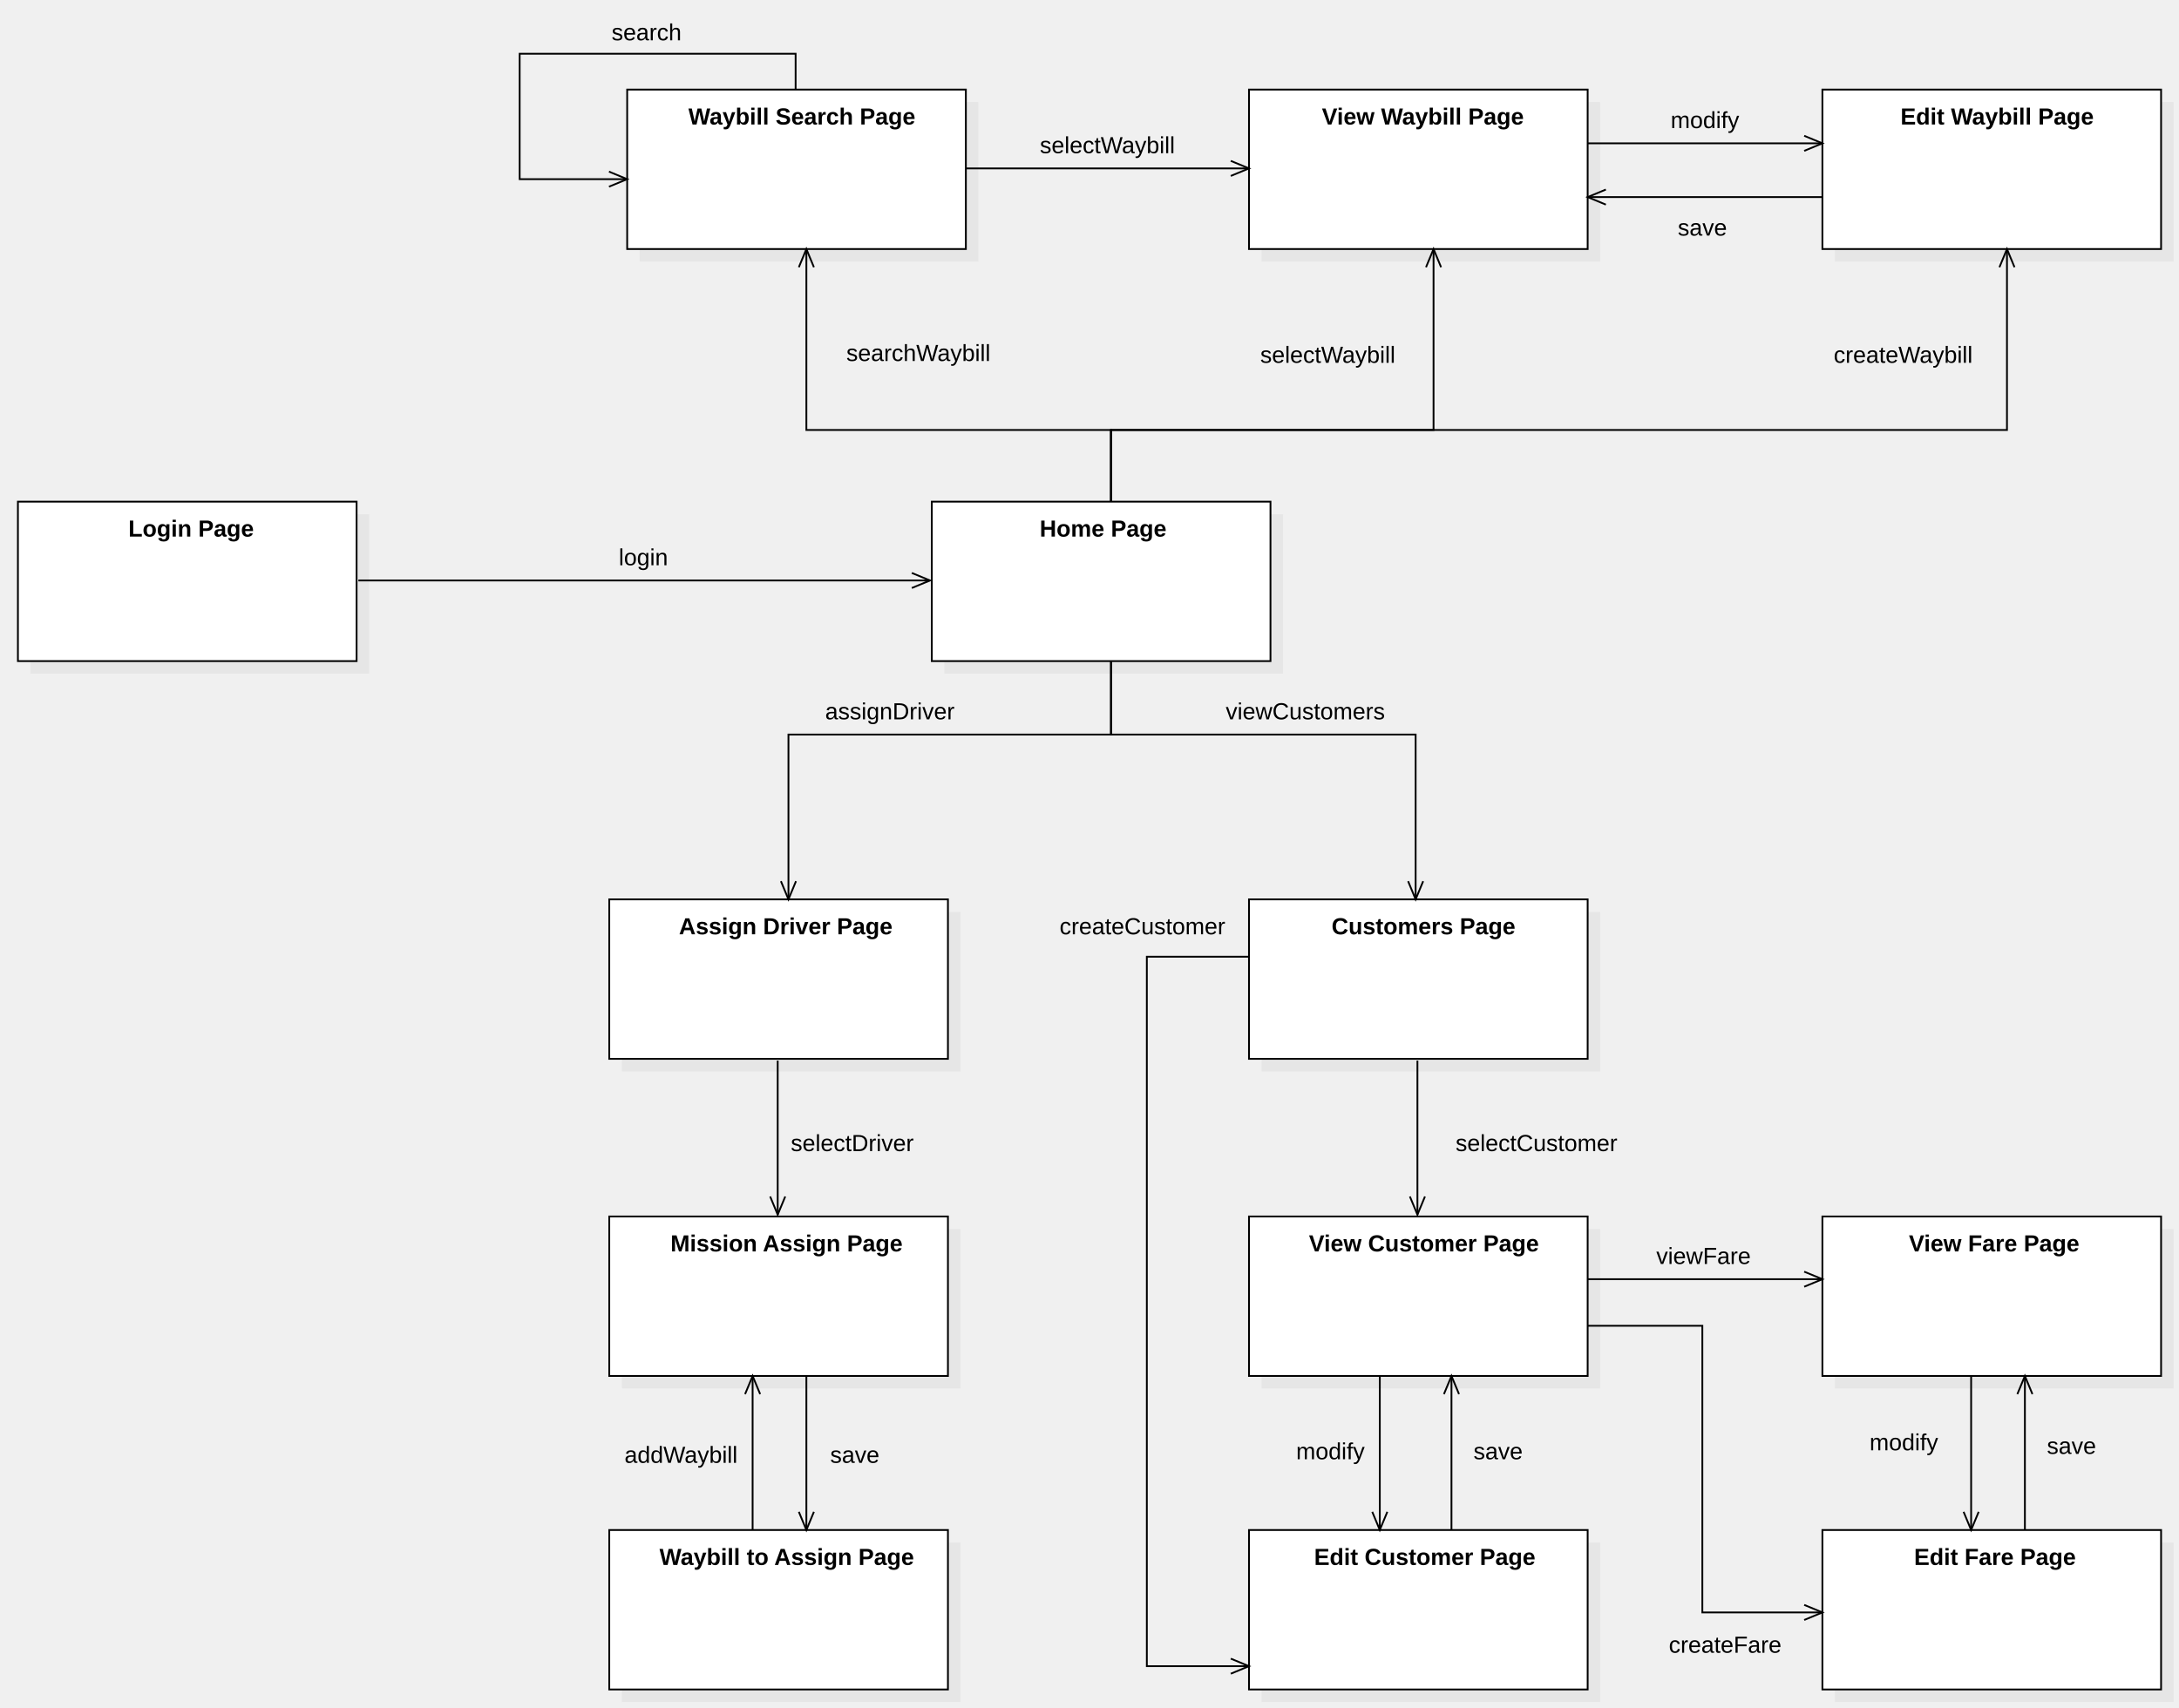
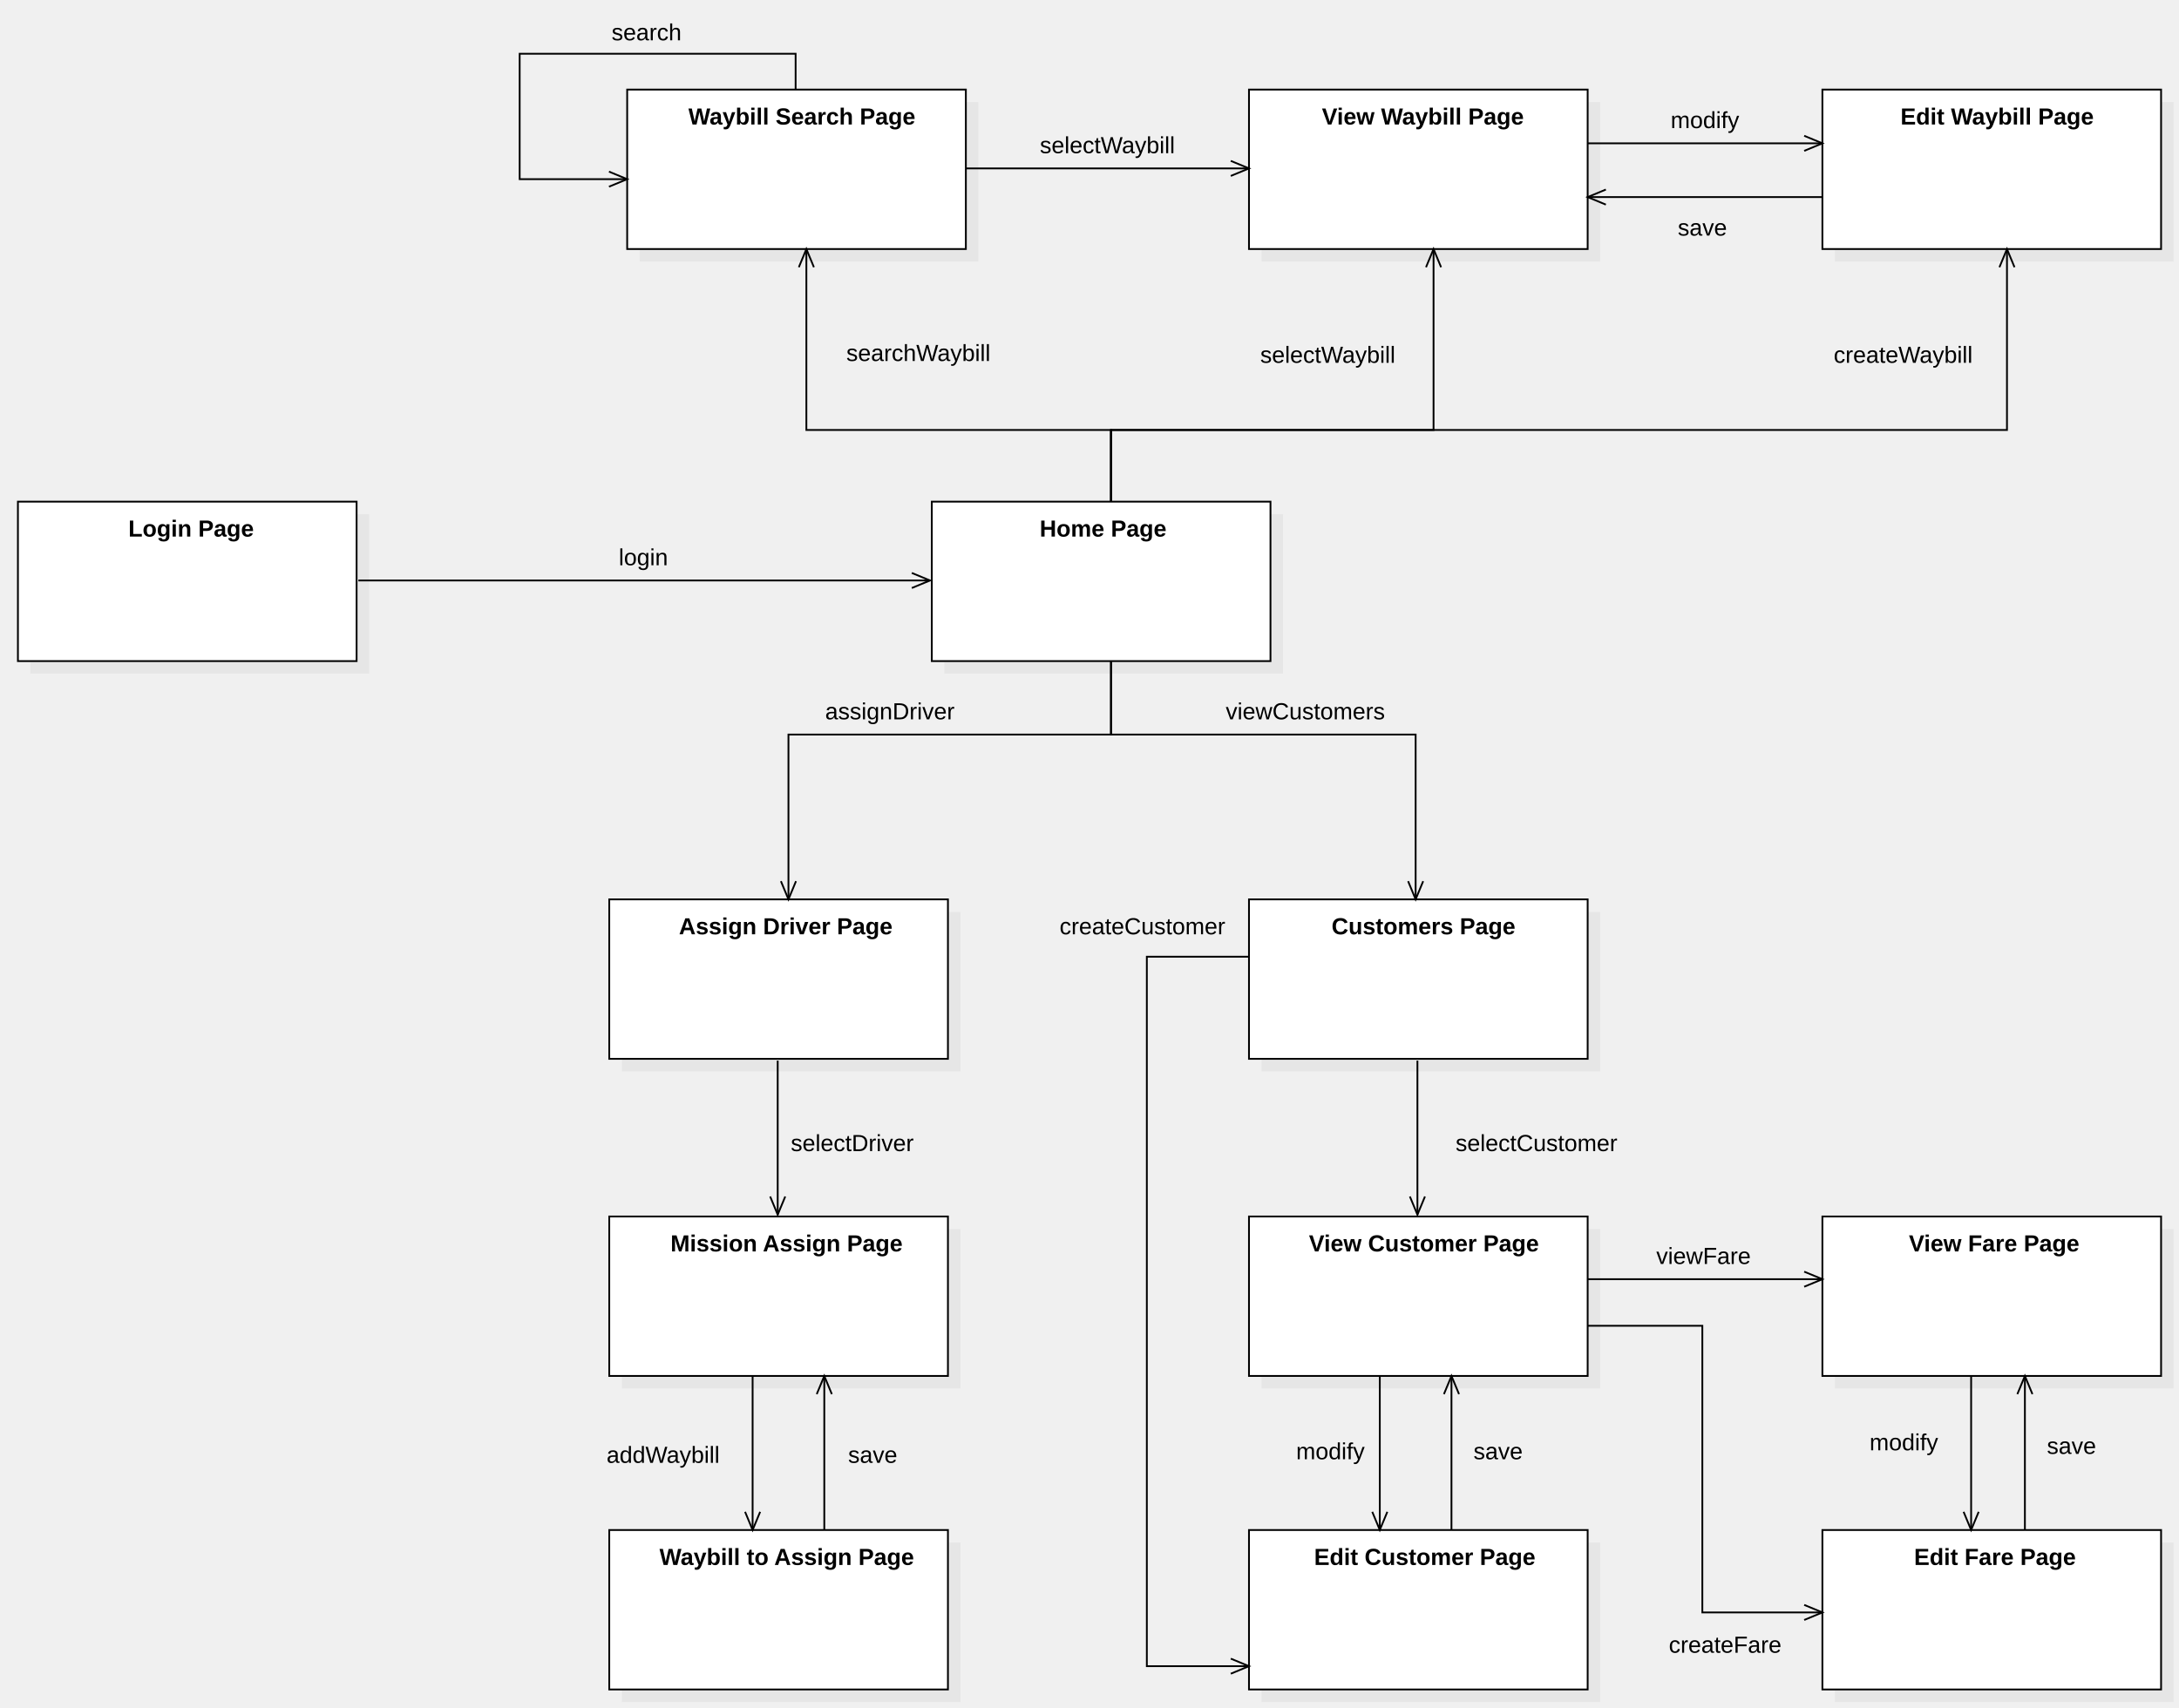
<svg xmlns="http://www.w3.org/2000/svg" version="1.1" width="1216" height="953">
  <defs />
  <g>
    <g transform="translate(-1970,-1390) scale(1,1)">
      <rect fill="#C0C0C0" stroke="none" x="1987" y="1677" width="189" height="89" opacity="0.2" />
    </g>
    <g transform="translate(-1970,-1390) scale(1,1)">
      <rect fill="#ffffff" stroke="none" x="1980" y="1670" width="189" height="89" />
    </g>
    <g transform="translate(-1970,-1390) scale(1,1)">
      <path fill="none" stroke="#000000" d="M 1980 1670 L 2169 1670 L 2169 1759 L 1980 1759 L 1980 1670 Z Z" stroke-miterlimit="10" />
    </g>
    <g transform="translate(-1970,-1390) scale(1,1)">
      <g>
        <path fill="none" stroke="none" />
        <text fill="#000000" stroke="none" font-family="Arial" font-size="13px" font-style="normal" font-weight="bold" text-decoration="none" x="2041.61" y="1689.5">Login Page</text>
      </g>
    </g>
    <g transform="translate(-1970,-1390) scale(1,1)">
      <rect fill="#C0C0C0" stroke="none" x="2674" y="1899" width="189" height="89" opacity="0.2" />
    </g>
    <g transform="translate(-1970,-1390) scale(1,1)">
      <rect fill="#ffffff" stroke="none" x="2667" y="1892" width="189" height="89" />
    </g>
    <g transform="translate(-1970,-1390) scale(1,1)">
      <path fill="none" stroke="#000000" d="M 2667 1892 L 2856 1892 L 2856 1981 L 2667 1981 L 2667 1892 Z Z" stroke-miterlimit="10" />
    </g>
    <g transform="translate(-1970,-1390) scale(1,1)">
      <g>
        <path fill="none" stroke="none" />
        <text fill="#000000" stroke="none" font-family="Arial" font-size="13px" font-style="normal" font-weight="bold" text-decoration="none" x="2713.09" y="1911.5">Customers Page</text>
      </g>
    </g>
    <g transform="translate(-1970,-1390) scale(1,1)">
      <rect fill="#C0C0C0" stroke="none" x="2497" y="1677" width="189" height="89" opacity="0.2" />
    </g>
    <g transform="translate(-1970,-1390) scale(1,1)">
      <rect fill="#ffffff" stroke="none" x="2490" y="1670" width="189" height="89" />
    </g>
    <g transform="translate(-1970,-1390) scale(1,1)">
      <path fill="none" stroke="#000000" d="M 2490 1670 L 2679 1670 L 2679 1759 L 2490 1759 L 2490 1670 Z Z" stroke-miterlimit="10" />
    </g>
    <g transform="translate(-1970,-1390) scale(1,1)">
      <g>
        <path fill="none" stroke="none" />
        <text fill="#000000" stroke="none" font-family="Arial" font-size="13px" font-style="normal" font-weight="bold" text-decoration="none" x="2550.175" y="1689.5">Home Page</text>
      </g>
    </g>
    <g transform="translate(-1970,-1390) scale(1,1)">
      <rect fill="#C0C0C0" stroke="none" x="2994" y="2076" width="189" height="89" opacity="0.2" />
    </g>
    <g transform="translate(-1970,-1390) scale(1,1)">
      <rect fill="#ffffff" stroke="none" x="2987" y="2069" width="189" height="89" />
    </g>
    <g transform="translate(-1970,-1390) scale(1,1)">
      <path fill="none" stroke="#000000" d="M 2987 2069 L 3176 2069 L 3176 2158 L 2987 2158 L 2987 2069 Z Z" stroke-miterlimit="10" />
    </g>
    <g transform="translate(-1970,-1390) scale(1,1)">
      <g>
        <path fill="none" stroke="none" />
        <text fill="#000000" stroke="none" font-family="Arial" font-size="13px" font-style="normal" font-weight="bold" text-decoration="none" x="3035.254" y="2088.5">View Fare Page</text>
      </g>
    </g>
    <g transform="translate(-1970,-1390) scale(1,1)">
      <rect fill="#C0C0C0" stroke="none" x="2327" y="1447" width="189" height="89" opacity="0.2" />
    </g>
    <g transform="translate(-1970,-1390) scale(1,1)">
      <rect fill="#ffffff" stroke="none" x="2320" y="1440" width="189" height="89" />
    </g>
    <g transform="translate(-1970,-1390) scale(1,1)">
      <path fill="none" stroke="#000000" d="M 2320 1440 L 2509 1440 L 2509 1529 L 2320 1529 L 2320 1440 Z Z" stroke-miterlimit="10" />
    </g>
    <g transform="translate(-1970,-1390) scale(1,1)">
      <g>
        <path fill="none" stroke="none" />
        <text fill="#000000" stroke="none" font-family="Arial" font-size="13px" font-style="normal" font-weight="bold" text-decoration="none" x="2354.166" y="1459.5">Waybill Search Page</text>
      </g>
    </g>
    <g transform="translate(-1970,-1390) scale(1,1)">
      <rect fill="#C0C0C0" stroke="none" x="2317" y="2251" width="189" height="89" opacity="0.2" />
    </g>
    <g transform="translate(-1970,-1390) scale(1,1)">
      <rect fill="#ffffff" stroke="none" x="2310" y="2244" width="189" height="89" />
    </g>
    <g transform="translate(-1970,-1390) scale(1,1)">
      <path fill="none" stroke="#000000" d="M 2310 2244 L 2499 2244 L 2499 2333 L 2310 2333 L 2310 2244 Z Z" stroke-miterlimit="10" />
    </g>
    <g transform="translate(-1970,-1390) scale(1,1)">
      <g>
        <path fill="none" stroke="none" />
        <text fill="#000000" stroke="none" font-family="Arial" font-size="13px" font-style="normal" font-weight="bold" text-decoration="none" x="2338.024" y="2263.5">Waybill to Assign Page</text>
      </g>
    </g>
    <g transform="translate(-1970,-1390) scale(1,1)">
      <rect fill="#C0C0C0" stroke="none" x="2317" y="2076" width="189" height="89" opacity="0.2" />
    </g>
    <g transform="translate(-1970,-1390) scale(1,1)">
      <rect fill="#ffffff" stroke="none" x="2310" y="2069" width="189" height="89" />
    </g>
    <g transform="translate(-1970,-1390) scale(1,1)">
      <path fill="none" stroke="#000000" d="M 2310 2069 L 2499 2069 L 2499 2158 L 2310 2158 L 2310 2069 Z Z" stroke-miterlimit="10" />
    </g>
    <g transform="translate(-1970,-1390) scale(1,1)">
      <g>
        <path fill="none" stroke="none" />
        <text fill="#000000" stroke="none" font-family="Arial" font-size="13px" font-style="normal" font-weight="bold" text-decoration="none" x="2344.166" y="2088.5">Mission Assign Page</text>
      </g>
    </g>
    <g transform="translate(-1970,-1390) scale(1,1)">
      <rect fill="#C0C0C0" stroke="none" x="2317" y="1899" width="189" height="89" opacity="0.2" />
    </g>
    <g transform="translate(-1970,-1390) scale(1,1)">
      <rect fill="#ffffff" stroke="none" x="2310" y="1892" width="189" height="89" />
    </g>
    <g transform="translate(-1970,-1390) scale(1,1)">
      <path fill="none" stroke="#000000" d="M 2310 1892 L 2499 1892 L 2499 1981 L 2310 1981 L 2310 1892 Z Z" stroke-miterlimit="10" />
    </g>
    <g transform="translate(-1970,-1390) scale(1,1)">
      <g>
        <path fill="none" stroke="none" />
        <text fill="#000000" stroke="none" font-family="Arial" font-size="13px" font-style="normal" font-weight="bold" text-decoration="none" x="2348.866" y="1911.5">Assign Driver Page</text>
      </g>
    </g>
    <g transform="translate(-1970,-1390) scale(1,1)">
      <rect fill="#C0C0C0" stroke="none" x="2674" y="2251" width="189" height="89" opacity="0.2" />
    </g>
    <g transform="translate(-1970,-1390) scale(1,1)">
      <rect fill="#ffffff" stroke="none" x="2667" y="2244" width="189" height="89" />
    </g>
    <g transform="translate(-1970,-1390) scale(1,1)">
      <path fill="none" stroke="#000000" d="M 2667 2244 L 2856 2244 L 2856 2333 L 2667 2333 L 2667 2244 Z Z" stroke-miterlimit="10" />
    </g>
    <g transform="translate(-1970,-1390) scale(1,1)">
      <g>
        <path fill="none" stroke="none" />
        <text fill="#000000" stroke="none" font-family="Arial" font-size="13px" font-style="normal" font-weight="bold" text-decoration="none" x="2703.333" y="2263.5">Edit Customer Page</text>
      </g>
    </g>
    <g transform="translate(-1970,-1390) scale(1,1)">
      <rect fill="#C0C0C0" stroke="none" x="2674" y="2076" width="189" height="89" opacity="0.2" />
    </g>
    <g transform="translate(-1970,-1390) scale(1,1)">
      <rect fill="#ffffff" stroke="none" x="2667" y="2069" width="189" height="89" />
    </g>
    <g transform="translate(-1970,-1390) scale(1,1)">
      <path fill="none" stroke="#000000" d="M 2667 2069 L 2856 2069 L 2856 2158 L 2667 2158 L 2667 2069 Z Z" stroke-miterlimit="10" />
    </g>
    <g transform="translate(-1970,-1390) scale(1,1)">
      <g>
        <path fill="none" stroke="none" />
        <text fill="#000000" stroke="none" font-family="Arial" font-size="13px" font-style="normal" font-weight="bold" text-decoration="none" x="2700.445" y="2088.5">View Customer Page</text>
      </g>
    </g>
    <g transform="translate(-1970,-1390) scale(1,1)">
      <rect fill="#C0C0C0" stroke="none" x="2994" y="2251" width="189" height="89" opacity="0.2" />
    </g>
    <g transform="translate(-1970,-1390) scale(1,1)">
      <rect fill="#ffffff" stroke="none" x="2987" y="2244" width="189" height="89" />
    </g>
    <g transform="translate(-1970,-1390) scale(1,1)">
      <path fill="none" stroke="#000000" d="M 2987 2244 L 3176 2244 L 3176 2333 L 2987 2333 L 2987 2244 Z Z" stroke-miterlimit="10" />
    </g>
    <g transform="translate(-1970,-1390) scale(1,1)">
      <g>
        <path fill="none" stroke="none" />
        <text fill="#000000" stroke="none" font-family="Arial" font-size="13px" font-style="normal" font-weight="bold" text-decoration="none" x="3038.142" y="2263.5">Edit Fare Page</text>
      </g>
    </g>
    <g transform="translate(-1970,-1390) scale(1,1)">
      <rect fill="#C0C0C0" stroke="none" x="2994" y="1447" width="189" height="89" opacity="0.2" />
    </g>
    <g transform="translate(-1970,-1390) scale(1,1)">
      <rect fill="#ffffff" stroke="none" x="2987" y="1440" width="189" height="89" />
    </g>
    <g transform="translate(-1970,-1390) scale(1,1)">
      <path fill="none" stroke="#000000" d="M 2987 1440 L 3176 1440 L 3176 1529 L 2987 1529 L 2987 1440 Z Z" stroke-miterlimit="10" />
    </g>
    <g transform="translate(-1970,-1390) scale(1,1)">
      <g>
        <path fill="none" stroke="none" />
        <text fill="#000000" stroke="none" font-family="Arial" font-size="13px" font-style="normal" font-weight="bold" text-decoration="none" x="3030.56" y="1459.5">Edit Waybill Page</text>
      </g>
    </g>
    <g transform="translate(-1970,-1390) scale(1,1)">
      <rect fill="#C0C0C0" stroke="none" x="2674" y="1447" width="189" height="89" opacity="0.2" />
    </g>
    <g transform="translate(-1970,-1390) scale(1,1)">
      <rect fill="#ffffff" stroke="none" x="2667" y="1440" width="189" height="89" />
    </g>
    <g transform="translate(-1970,-1390) scale(1,1)">
      <path fill="none" stroke="#000000" d="M 2667 1440 L 2856 1440 L 2856 1529 L 2667 1529 L 2667 1440 Z Z" stroke-miterlimit="10" />
    </g>
    <g transform="translate(-1970,-1390) scale(1,1)">
      <g>
        <path fill="none" stroke="none" />
        <text fill="#000000" stroke="none" font-family="Arial" font-size="13px" font-style="normal" font-weight="bold" text-decoration="none" x="2707.672" y="1459.5">View Waybill Page</text>
      </g>
    </g>
    <g transform="translate(-1970,-1390) scale(1,1)">
      <path fill="none" stroke="#000000" d="M 2170 1714 L 2489 1714" stroke-miterlimit="10" />
    </g>
    <g transform="translate(-1970,-1390) scale(1,1)">
      <path fill="none" stroke="#000000" d="M 2478.837 1718.21 L 2489 1714 L 2478.837 1709.79" stroke-miterlimit="10" />
    </g>
    <g transform="translate(-1970,-1390) scale(1,1)">
      <g>
        <path fill="none" stroke="none" />
        <text fill="#000000" stroke="none" font-family="Arial" font-size="13px" font-style="normal" font-weight="normal" text-decoration="none" x="2315.296" y="1705.5">login</text>
      </g>
    </g>
    <g transform="translate(-1970,-1390) scale(1,1)">
      <path fill="none" stroke="#000000" d="M 2590 1759 L 2590 1800 L 2410 1800 L 2410 1892" stroke-miterlimit="10" />
    </g>
    <g transform="translate(-1970,-1390) scale(1,1)">
      <path fill="none" stroke="#000000" d="M 2405.79 1881.837 L 2410 1892 L 2414.21 1881.837" stroke-miterlimit="10" />
    </g>
    <g transform="translate(-1970,-1390) scale(1,1)">
      <g>
        <path fill="none" stroke="none" />
        <text fill="#000000" stroke="none" font-family="Arial" font-size="13px" font-style="normal" font-weight="normal" text-decoration="none" x="2430.48" y="1791.5">assignDriver</text>
      </g>
    </g>
    <g transform="translate(-1970,-1390) scale(1,1)">
      <path fill="none" stroke="#000000" d="M 2590 1759 L 2590 1800 L 2760 1800 L 2760 1892" stroke-miterlimit="10" />
    </g>
    <g transform="translate(-1970,-1390) scale(1,1)">
      <path fill="none" stroke="#000000" d="M 2755.79 1881.837 L 2760 1892 L 2764.21 1881.837" stroke-miterlimit="10" />
    </g>
    <g transform="translate(-1970,-1390) scale(1,1)">
      <g>
        <path fill="none" stroke="none" />
        <text fill="#000000" stroke="none" font-family="Arial" font-size="13px" font-style="normal" font-weight="normal" text-decoration="none" x="2654.023" y="1791.5">viewCustomers</text>
      </g>
    </g>
    <g transform="translate(-1970,-1390) scale(1,1)">
      <path fill="none" stroke="#000000" d="M 2590 1670 L 2590 1630 L 2420 1630 L 2420 1529" stroke-miterlimit="10" />
    </g>
    <g transform="translate(-1970,-1390) scale(1,1)">
      <path fill="none" stroke="#000000" d="M 2424.21 1539.163 L 2420 1529 L 2415.79 1539.163" stroke-miterlimit="10" />
    </g>
    <g transform="translate(-1970,-1390) scale(1,1)">
      <g>
        <path fill="none" stroke="none" />
        <text fill="#000000" stroke="none" font-family="Arial" font-size="13px" font-style="normal" font-weight="normal" text-decoration="none" x="2442.296" y="1591.5">searchWaybill</text>
      </g>
    </g>
    <g transform="translate(-1970,-1390) scale(1,1)">
      <path fill="none" stroke="#000000" d="M 2590 1670 L 2590 1630 L 2770 1630 L 2770 1529" stroke-miterlimit="10" />
    </g>
    <g transform="translate(-1970,-1390) scale(1,1)">
      <path fill="none" stroke="#000000" d="M 2774.21 1539.163 L 2770 1529 L 2765.79 1539.163" stroke-miterlimit="10" />
    </g>
    <g transform="translate(-1970,-1390) scale(1,1)">
      <g>
        <path fill="none" stroke="none" />
        <text fill="#000000" stroke="none" font-family="Arial" font-size="13px" font-style="normal" font-weight="normal" text-decoration="none" x="2673.296" y="1592.5">selectWaybill</text>
      </g>
    </g>
    <g transform="translate(-1970,-1390) scale(1,1)">
      <path fill="none" stroke="#000000" d="M 2590 1670 L 2590 1630 L 3090 1630 L 3090 1529" stroke-miterlimit="10" />
    </g>
    <g transform="translate(-1970,-1390) scale(1,1)">
      <path fill="none" stroke="#000000" d="M 3094.21 1539.163 L 3090 1529 L 3085.79 1539.163" stroke-miterlimit="10" />
    </g>
    <g transform="translate(-1970,-1390) scale(1,1)">
      <g>
        <path fill="none" stroke="none" />
        <text fill="#000000" stroke="none" font-family="Arial" font-size="13px" font-style="normal" font-weight="normal" text-decoration="none" x="2993.296" y="1592.5">createWaybill</text>
      </g>
    </g>
    <g transform="translate(-1970,-1390) scale(1,1)">
      <path fill="none" stroke="#000000" d="M 2404 1982 L 2404 2068" stroke-miterlimit="10" />
    </g>
    <g transform="translate(-1970,-1390) scale(1,1)">
      <path fill="none" stroke="#000000" d="M 2399.79 2057.837 L 2404 2068 L 2408.21 2057.837" stroke-miterlimit="10" />
    </g>
    <g transform="translate(-1970,-1390) scale(1,1)">
      <g>
        <path fill="none" stroke="none" />
        <text fill="#000000" stroke="none" font-family="Arial" font-size="13px" font-style="normal" font-weight="normal" text-decoration="none" x="2411.296" y="2032.5">selectDriver</text>
      </g>
    </g>
    <g transform="translate(-1970,-1390) scale(1,1)">
-       <path fill="none" stroke="#000000" d="M 2420 2158 L 2420 2244" stroke-miterlimit="10" />
-     </g>
-     <g transform="translate(-1970,-1390) scale(1,1)">
-       <path fill="none" stroke="#000000" d="M 2415.79 2233.837 L 2420 2244 L 2424.21 2233.837" stroke-miterlimit="10" />
-     </g>
-     <g transform="translate(-1970,-1390) scale(1,1)">
-       <g>
-         <path fill="none" stroke="none" />
-         <text fill="#000000" stroke="none" font-family="Arial" font-size="13px" font-style="normal" font-weight="normal" text-decoration="none" x="2433.296" y="2206.5">save</text>
-       </g>
-     </g>
-     <g transform="translate(-1970,-1390) scale(1,1)">
-       <path fill="none" stroke="#000000" d="M 2390 2244 L 2390 2158" stroke-miterlimit="10" />
-     </g>
-     <g transform="translate(-1970,-1390) scale(1,1)">
-       <path fill="none" stroke="#000000" d="M 2394.21 2168.163 L 2390 2158 L 2385.79 2168.163" stroke-miterlimit="10" />
-     </g>
-     <g transform="translate(-1970,-1390) scale(1,1)">
-       <g>
-         <path fill="none" stroke="none" />
-         <text fill="#000000" stroke="none" font-family="Arial" font-size="13px" font-style="normal" font-weight="normal" text-decoration="none" x="2318.5" y="2206.5">addWaybill</text>
+       <path fill="none" stroke="#000000" d="M 2390 2158 L 2390 2244" stroke-miterlimit="10" />
+     </g>
+     <g transform="translate(-1970,-1390) scale(1,1)">
+       <path fill="none" stroke="#000000" d="M 2385.79 2233.837 L 2390 2244 L 2394.21 2233.837" stroke-miterlimit="10" />
+     </g>
+     <g transform="translate(-1970,-1390) scale(1,1)">
+       <g>
+         <path fill="none" stroke="none" />
+         <text fill="#000000" stroke="none" font-family="Arial" font-size="13px" font-style="normal" font-weight="normal" text-decoration="none" x="2443.296" y="2206.5">save</text>
+       </g>
+     </g>
+     <g transform="translate(-1970,-1390) scale(1,1)">
+       <path fill="none" stroke="#000000" d="M 2430 2244 L 2430 2158" stroke-miterlimit="10" />
+     </g>
+     <g transform="translate(-1970,-1390) scale(1,1)">
+       <path fill="none" stroke="#000000" d="M 2434.21 2168.163 L 2430 2158 L 2425.79 2168.163" stroke-miterlimit="10" />
+     </g>
+     <g transform="translate(-1970,-1390) scale(1,1)">
+       <g>
+         <path fill="none" stroke="none" />
+         <text fill="#000000" stroke="none" font-family="Arial" font-size="13px" font-style="normal" font-weight="normal" text-decoration="none" x="2308.5" y="2206.5">addWaybill</text>
      </g>
    </g>
    <g transform="translate(-1970,-1390) scale(1,1)">
      <path fill="none" stroke="#000000" d="M 2761 1982 L 2761 2068" stroke-miterlimit="10" />
    </g>
    <g transform="translate(-1970,-1390) scale(1,1)">
      <path fill="none" stroke="#000000" d="M 2756.79 2057.837 L 2761 2068 L 2765.21 2057.837" stroke-miterlimit="10" />
    </g>
    <g transform="translate(-1970,-1390) scale(1,1)">
      <g>
        <path fill="none" stroke="none" />
        <text fill="#000000" stroke="none" font-family="Arial" font-size="13px" font-style="normal" font-weight="normal" text-decoration="none" x="2782.296" y="2032.5">selectCustomer</text>
      </g>
    </g>
    <g transform="translate(-1970,-1390) scale(1,1)">
      <path fill="none" stroke="#000000" d="M 2667 1924 L 2610 1924 L 2610 2320 L 2667 2320" stroke-miterlimit="10" />
    </g>
    <g transform="translate(-1970,-1390) scale(1,1)">
      <path fill="none" stroke="#000000" d="M 2656.837 2324.21 L 2667 2320 L 2656.837 2315.79" stroke-miterlimit="10" />
    </g>
    <g transform="translate(-1970,-1390) scale(1,1)">
      <g>
        <path fill="none" stroke="none" />
        <text fill="#000000" stroke="none" font-family="Arial" font-size="13px" font-style="normal" font-weight="normal" text-decoration="none" x="2561.296" y="1911.5">createCustomer</text>
      </g>
    </g>
    <g transform="translate(-1970,-1390) scale(1,1)">
      <path fill="none" stroke="#000000" d="M 2740 2158 L 2740 2244" stroke-miterlimit="10" />
    </g>
    <g transform="translate(-1970,-1390) scale(1,1)">
      <path fill="none" stroke="#000000" d="M 2735.79 2233.837 L 2740 2244 L 2744.21 2233.837" stroke-miterlimit="10" />
    </g>
    <g transform="translate(-1970,-1390) scale(1,1)">
      <g>
        <path fill="none" stroke="none" />
        <text fill="#000000" stroke="none" font-family="Arial" font-size="13px" font-style="normal" font-weight="normal" text-decoration="none" x="2693.296" y="2204.5">modify</text>
      </g>
    </g>
    <g transform="translate(-1970,-1390) scale(1,1)">
      <path fill="none" stroke="#000000" d="M 2780 2244 L 2780 2158" stroke-miterlimit="10" />
    </g>
    <g transform="translate(-1970,-1390) scale(1,1)">
      <path fill="none" stroke="#000000" d="M 2784.21 2168.163 L 2780 2158 L 2775.79 2168.163" stroke-miterlimit="10" />
    </g>
    <g transform="translate(-1970,-1390) scale(1,1)">
      <g>
        <path fill="none" stroke="none" />
        <text fill="#000000" stroke="none" font-family="Arial" font-size="13px" font-style="normal" font-weight="normal" text-decoration="none" x="2792.296" y="2204.5">save</text>
      </g>
    </g>
    <g transform="translate(-1970,-1390) scale(1,1)">
      <path fill="none" stroke="#000000" d="M 3070 2158 L 3070 2244" stroke-miterlimit="10" />
    </g>
    <g transform="translate(-1970,-1390) scale(1,1)">
      <path fill="none" stroke="#000000" d="M 3065.79 2233.837 L 3070 2244 L 3074.21 2233.837" stroke-miterlimit="10" />
    </g>
    <g transform="translate(-1970,-1390) scale(1,1)">
      <g>
        <path fill="none" stroke="none" />
        <text fill="#000000" stroke="none" font-family="Arial" font-size="13px" font-style="normal" font-weight="normal" text-decoration="none" x="3013.296" y="2199.5">modify</text>
      </g>
    </g>
    <g transform="translate(-1970,-1390) scale(1,1)">
      <path fill="none" stroke="#000000" d="M 2856 2104 L 2987 2104" stroke-miterlimit="10" />
    </g>
    <g transform="translate(-1970,-1390) scale(1,1)">
      <path fill="none" stroke="#000000" d="M 2976.837 2108.21 L 2987 2104 L 2976.837 2099.79" stroke-miterlimit="10" />
    </g>
    <g transform="translate(-1970,-1390) scale(1,1)">
      <g>
        <path fill="none" stroke="none" />
        <text fill="#000000" stroke="none" font-family="Arial" font-size="13px" font-style="normal" font-weight="normal" text-decoration="none" x="2894.296" y="2095.5">viewFare</text>
      </g>
    </g>
    <g transform="translate(-1970,-1390) scale(1,1)">
      <path fill="none" stroke="#000000" d="M 2856 2130 L 2920 2130 L 2920 2290 L 2987 2290" stroke-miterlimit="10" />
    </g>
    <g transform="translate(-1970,-1390) scale(1,1)">
      <path fill="none" stroke="#000000" d="M 2976.837 2294.21 L 2987 2290 L 2976.837 2285.79" stroke-miterlimit="10" />
    </g>
    <g transform="translate(-1970,-1390) scale(1,1)">
      <g>
        <path fill="none" stroke="none" />
        <text fill="#000000" stroke="none" font-family="Arial" font-size="13px" font-style="normal" font-weight="normal" text-decoration="none" x="2901.296" y="2312.5">createFare</text>
      </g>
    </g>
    <g transform="translate(-1970,-1390) scale(1,1)">
      <path fill="none" stroke="#000000" d="M 3100 2244 L 3100 2158" stroke-miterlimit="10" />
    </g>
    <g transform="translate(-1970,-1390) scale(1,1)">
      <path fill="none" stroke="#000000" d="M 3104.21 2168.163 L 3100 2158 L 3095.79 2168.163" stroke-miterlimit="10" />
    </g>
    <g transform="translate(-1970,-1390) scale(1,1)">
      <g>
        <path fill="none" stroke="none" />
        <text fill="#000000" stroke="none" font-family="Arial" font-size="13px" font-style="normal" font-weight="normal" text-decoration="none" x="3112.296" y="2201.5">save</text>
      </g>
    </g>
    <g transform="translate(-1970,-1390) scale(1,1)">
      <path fill="none" stroke="#000000" d="M 2414 1440 L 2414 1420 L 2260 1420 L 2260 1490 L 2320 1490" stroke-miterlimit="10" />
    </g>
    <g transform="translate(-1970,-1390) scale(1,1)">
      <path fill="none" stroke="#000000" d="M 2309.837 1494.21 L 2320 1490 L 2309.837 1485.79" stroke-miterlimit="10" />
    </g>
    <g transform="translate(-1970,-1390) scale(1,1)">
      <g>
        <path fill="none" stroke="none" />
        <text fill="#000000" stroke="none" font-family="Arial" font-size="13px" font-style="normal" font-weight="normal" text-decoration="none" x="2311.296" y="1412.5">search</text>
      </g>
    </g>
    <g transform="translate(-1970,-1390) scale(1,1)">
      <path fill="none" stroke="#000000" d="M 2856 1470 L 2987 1470" stroke-miterlimit="10" />
    </g>
    <g transform="translate(-1970,-1390) scale(1,1)">
      <path fill="none" stroke="#000000" d="M 2976.837 1474.21 L 2987 1470 L 2976.837 1465.79" stroke-miterlimit="10" />
    </g>
    <g transform="translate(-1970,-1390) scale(1,1)">
      <g>
        <path fill="none" stroke="none" />
        <text fill="#000000" stroke="none" font-family="Arial" font-size="13px" font-style="normal" font-weight="normal" text-decoration="none" x="2902.296" y="1461.5">modify</text>
      </g>
    </g>
    <g transform="translate(-1970,-1390) scale(1,1)">
      <path fill="none" stroke="#000000" d="M 2987 1500 L 2856 1500" stroke-miterlimit="10" />
    </g>
    <g transform="translate(-1970,-1390) scale(1,1)">
      <path fill="none" stroke="#000000" d="M 2866.163 1495.79 L 2856 1500 L 2866.163 1504.21" stroke-miterlimit="10" />
    </g>
    <g transform="translate(-1970,-1390) scale(1,1)">
      <g>
        <path fill="none" stroke="none" />
        <text fill="#000000" stroke="none" font-family="Arial" font-size="13px" font-style="normal" font-weight="normal" text-decoration="none" x="2906.296" y="1521.5">save</text>
      </g>
    </g>
    <g transform="translate(-1970,-1390) scale(1,1)">
      <path fill="none" stroke="#000000" d="M 2509 1484 L 2667 1484" stroke-miterlimit="10" />
    </g>
    <g transform="translate(-1970,-1390) scale(1,1)">
      <path fill="none" stroke="#000000" d="M 2656.837 1488.21 L 2667 1484 L 2656.837 1479.79" stroke-miterlimit="10" />
    </g>
    <g transform="translate(-1970,-1390) scale(1,1)">
      <g>
        <path fill="none" stroke="none" />
        <text fill="#000000" stroke="none" font-family="Arial" font-size="13px" font-style="normal" font-weight="normal" text-decoration="none" x="2550.296" y="1475.5">selectWaybill</text>
      </g>
    </g>
  </g>
</svg>
